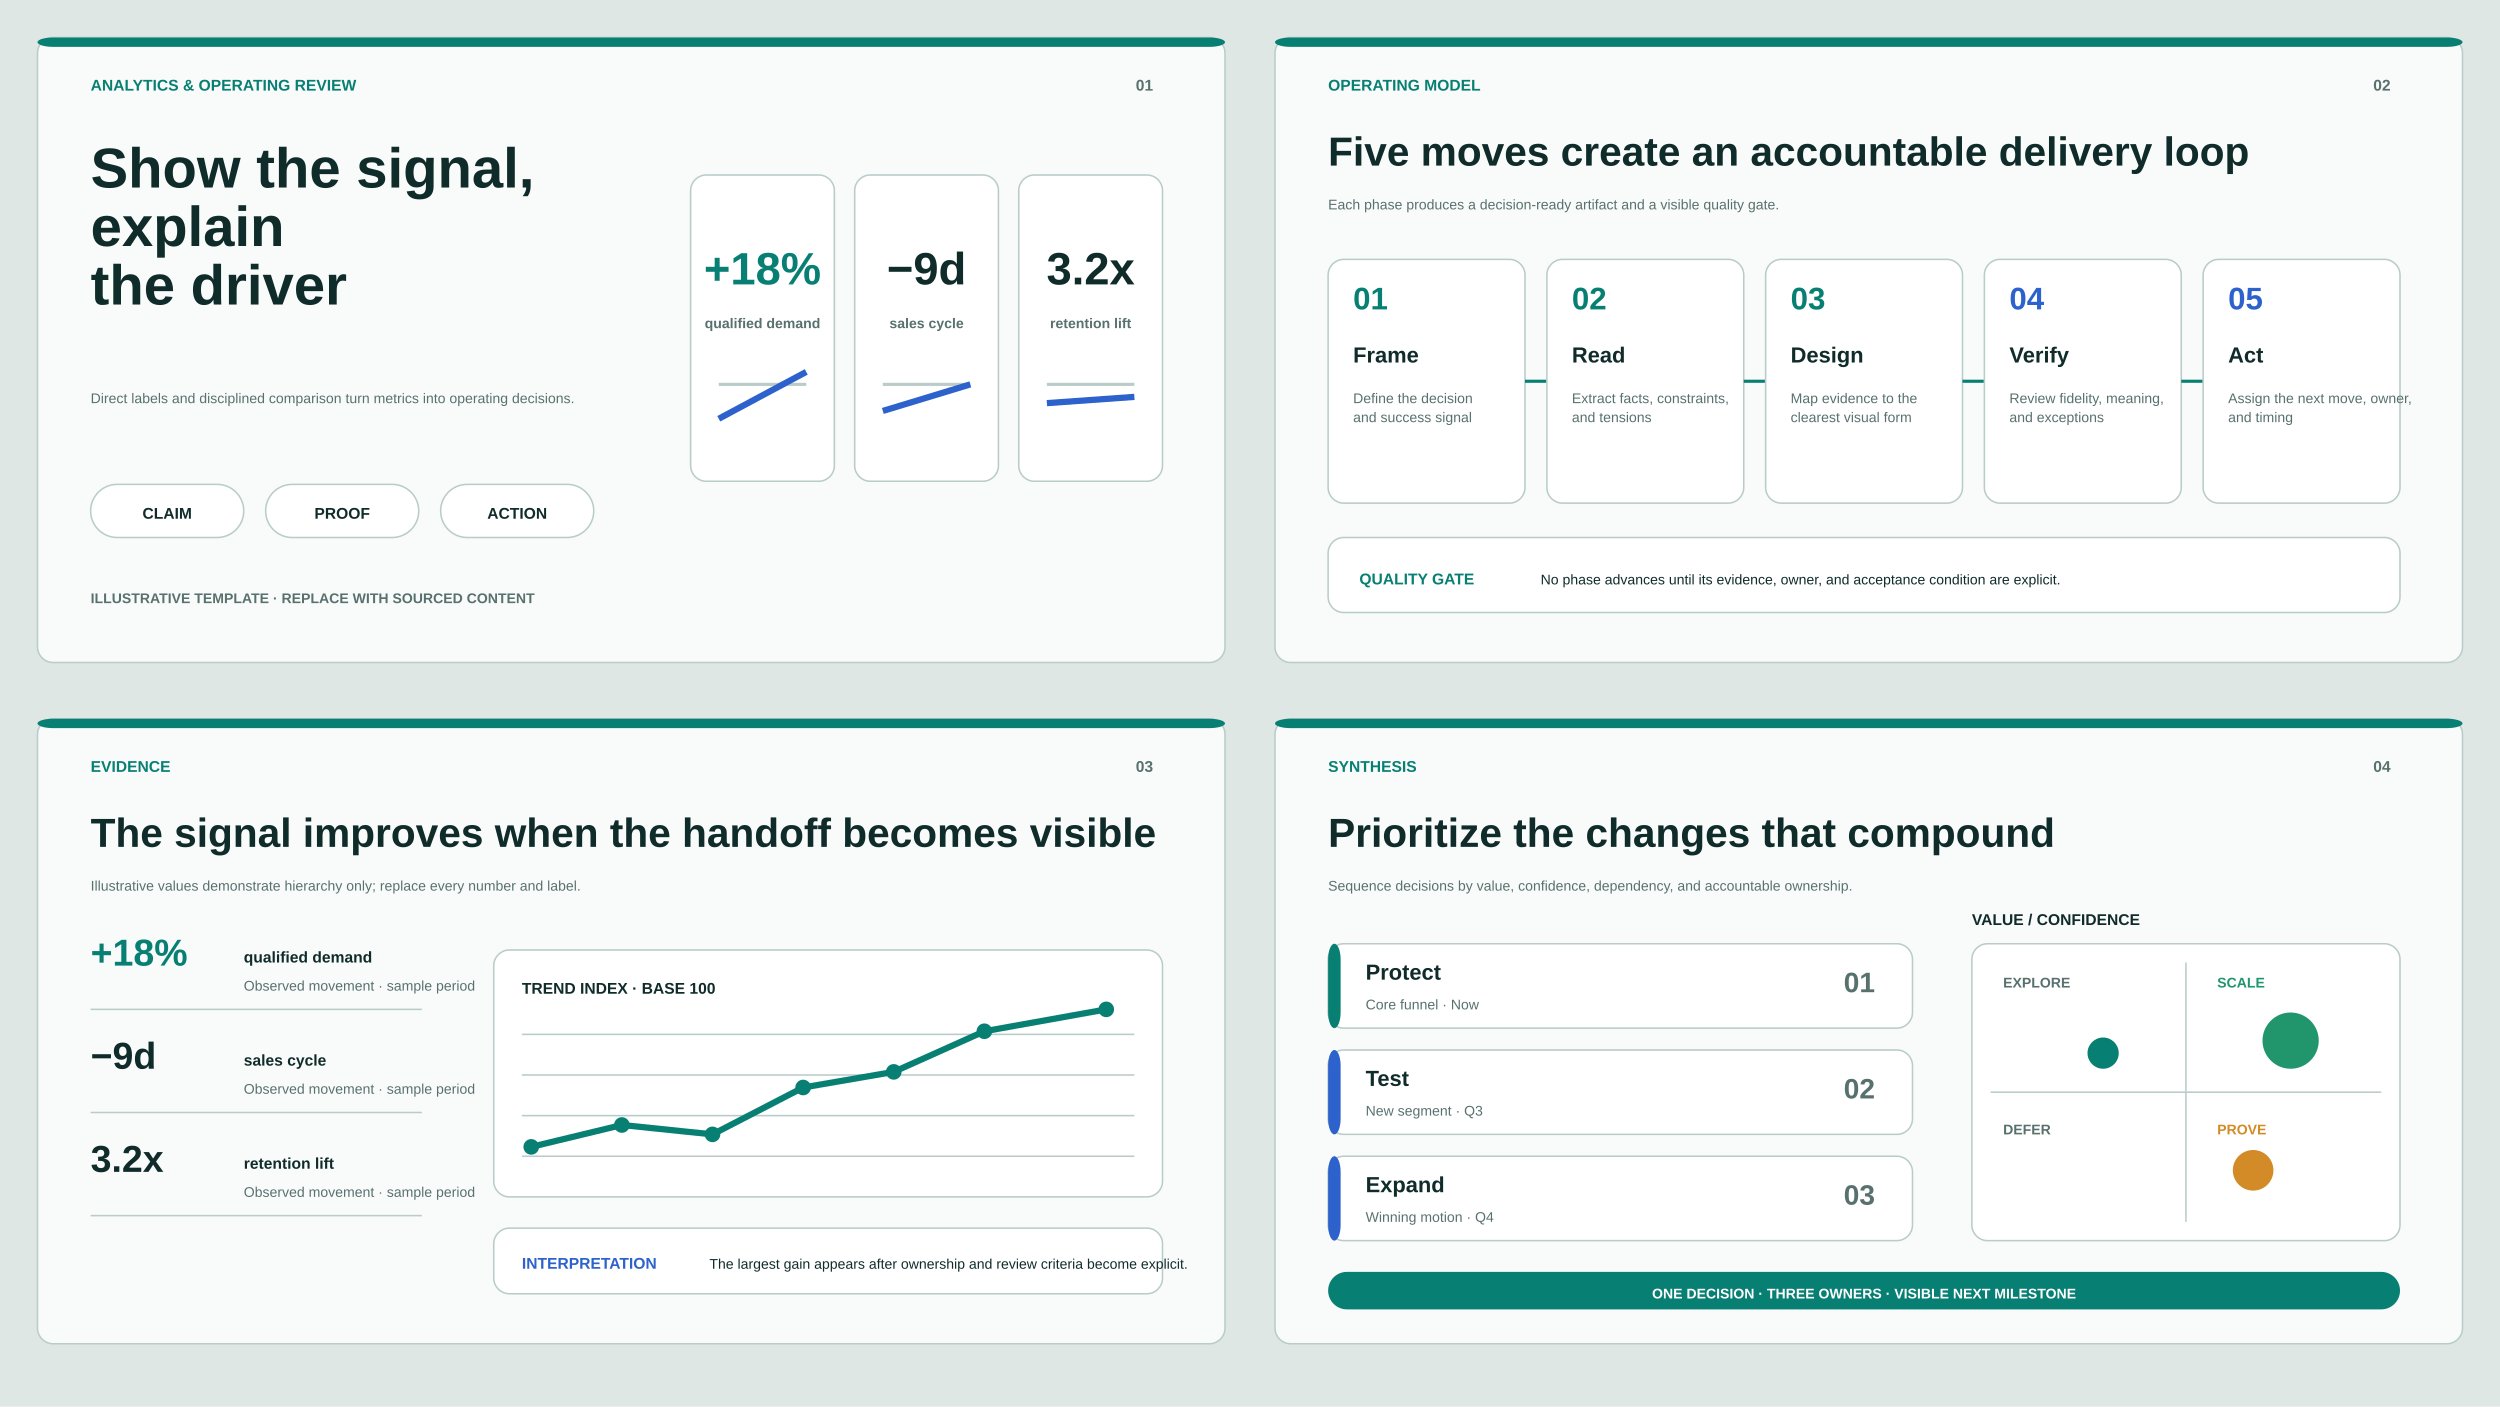
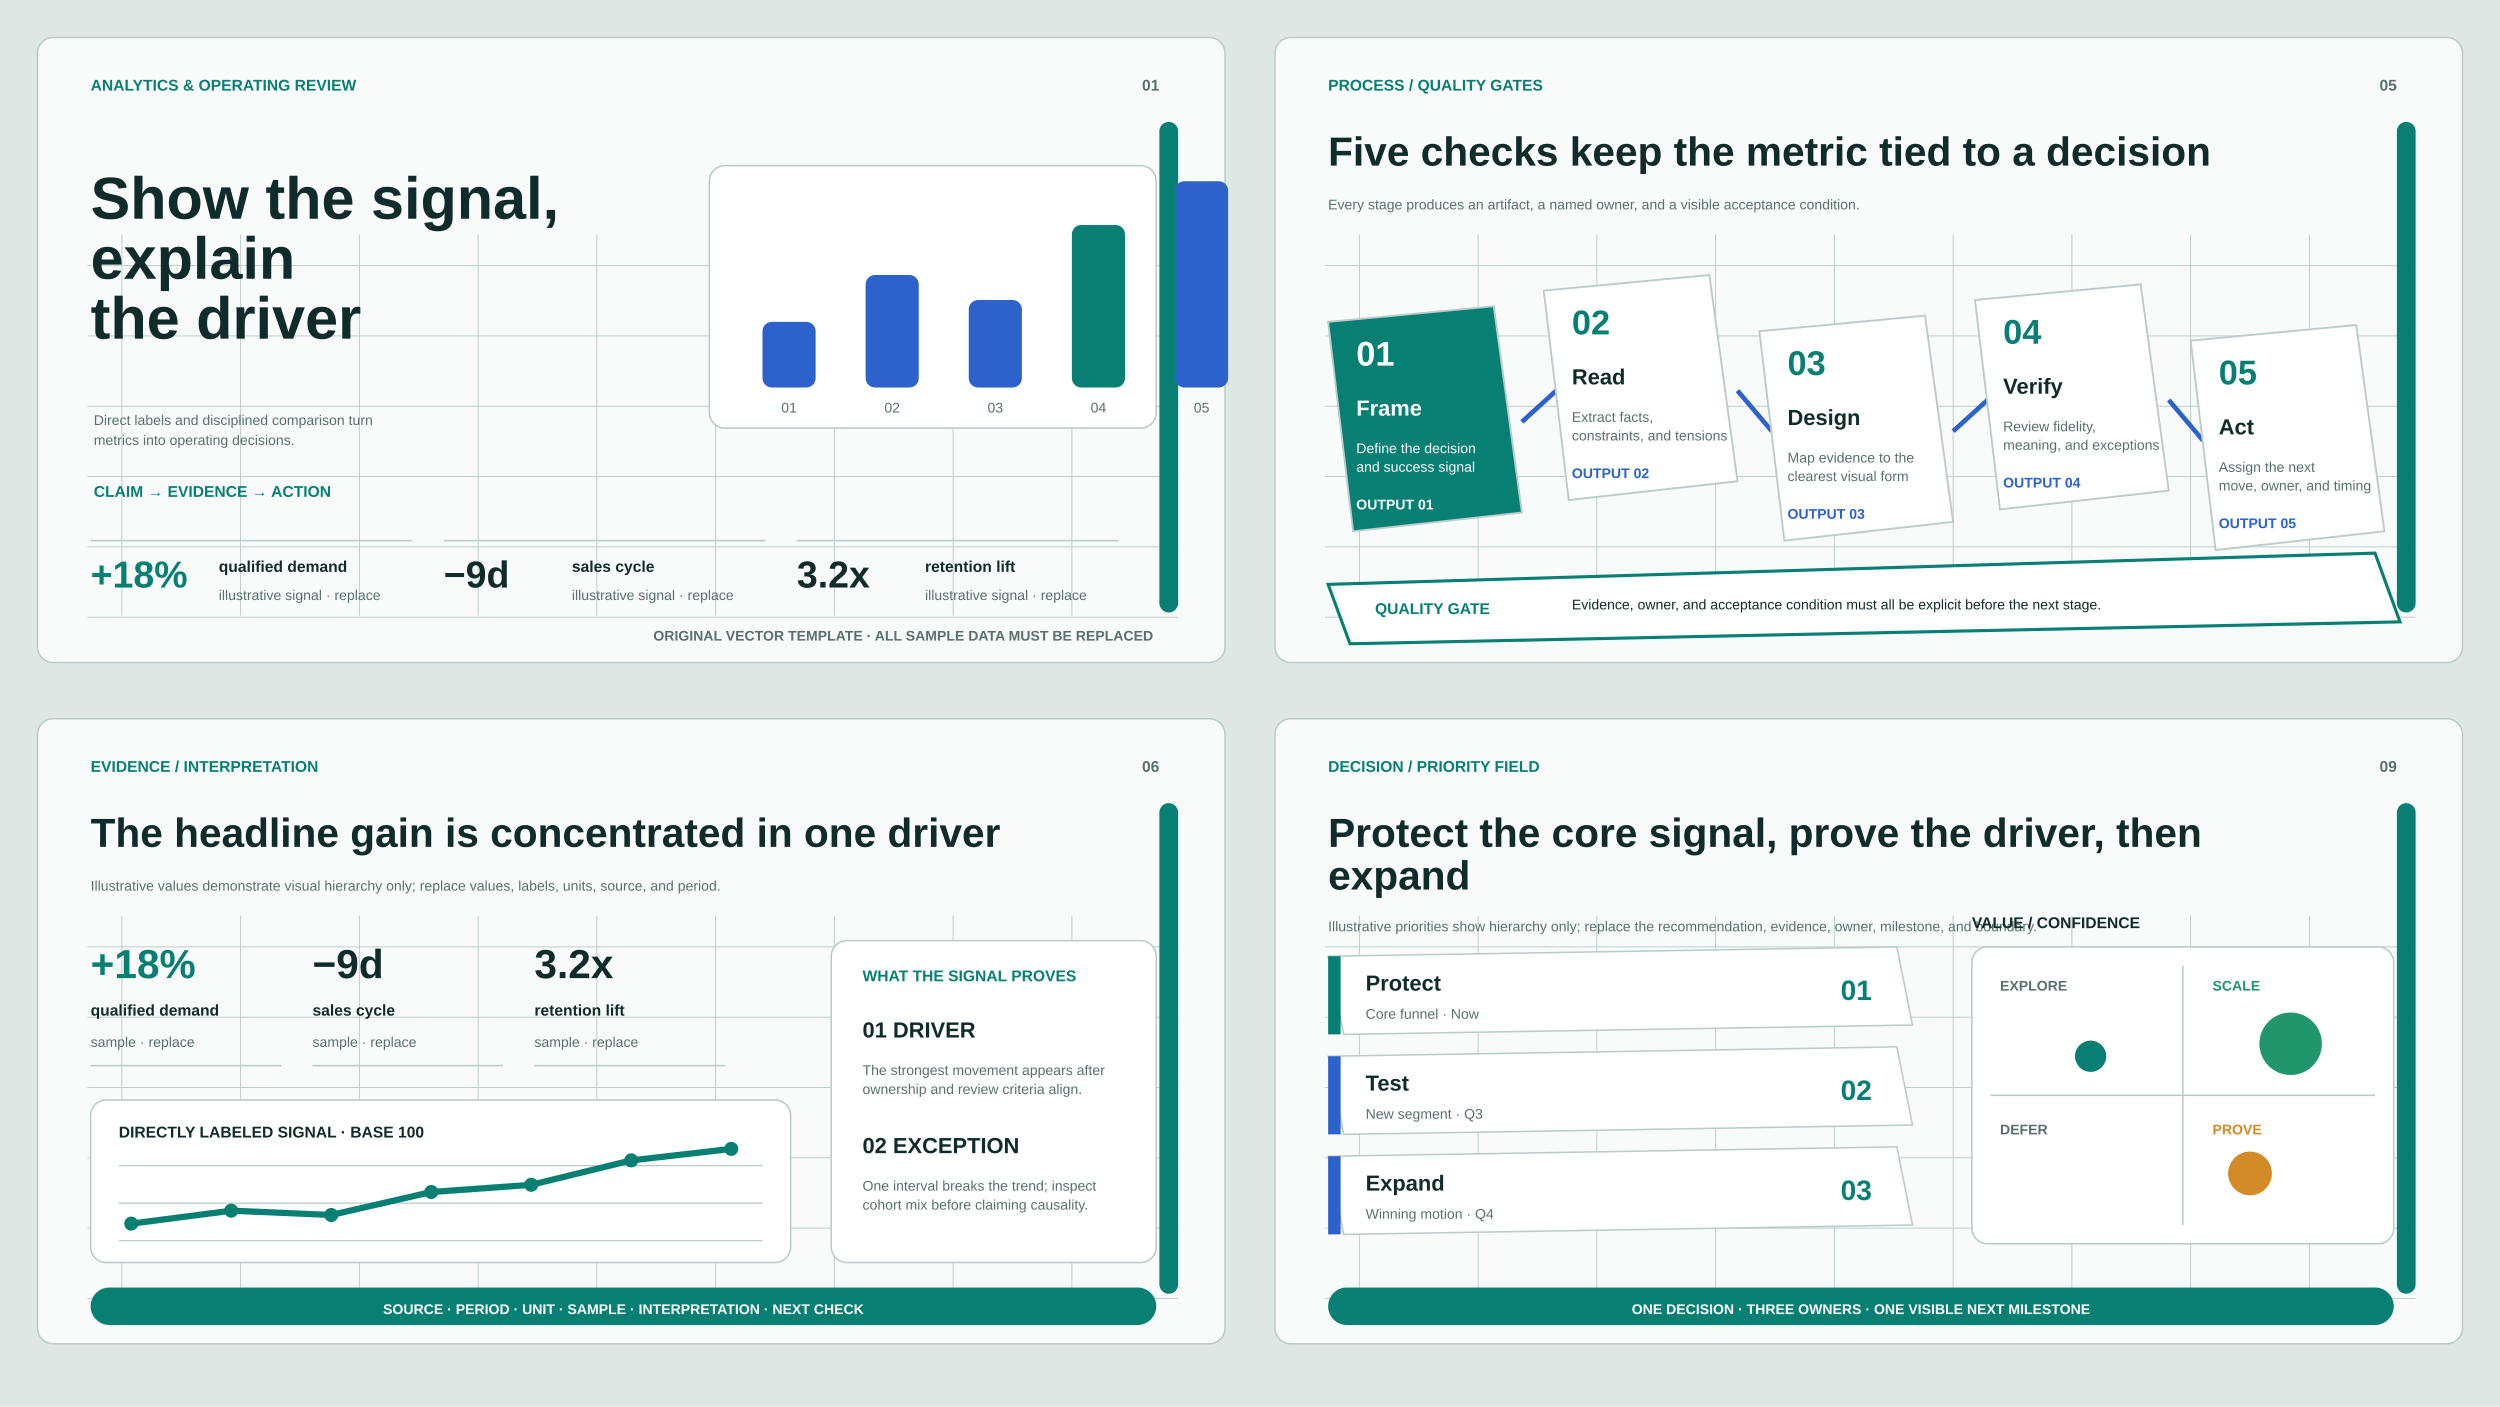
<svg xmlns="http://www.w3.org/2000/svg" width="1600" height="900" viewBox="0 0 1600 900">
  <rect x="0" y="0" width="1600" height="900" rx="0" fill="#DFE7E5" stroke="none" stroke-width="0" />
  <rect x="24" y="24" width="760" height="400" rx="10" fill="#F9FBFA" stroke="#B9CCCA" stroke-width="1" />
-   <rect x="24" y="24" width="760" height="6" rx="10" fill="#087F73" stroke="none" stroke-width="0" />
+   <line x1="78" y1="150" x2="78" y2="394" stroke="#B9CCCA" stroke-width="0.6" />
+   <line x1="154" y1="150" x2="154" y2="394" stroke="#B9CCCA" stroke-width="0.6" />
+   <line x1="230" y1="150" x2="230" y2="394" stroke="#B9CCCA" stroke-width="0.6" />
+   <line x1="306" y1="150" x2="306" y2="394" stroke="#B9CCCA" stroke-width="0.6" />
+   <line x1="382" y1="150" x2="382" y2="394" stroke="#B9CCCA" stroke-width="0.6" />
+   <line x1="458" y1="150" x2="458" y2="394" stroke="#B9CCCA" stroke-width="0.6" />
+   <line x1="534" y1="150" x2="534" y2="394" stroke="#B9CCCA" stroke-width="0.6" />
+   <line x1="610" y1="150" x2="610" y2="394" stroke="#B9CCCA" stroke-width="0.6" />
+   <line x1="686" y1="150" x2="686" y2="394" stroke="#B9CCCA" stroke-width="0.6" />
+   <line x1="56" y1="170" x2="754" y2="170" stroke="#B9CCCA" stroke-width="0.6" />
+   <line x1="56" y1="215" x2="754" y2="215" stroke="#B9CCCA" stroke-width="0.6" />
+   <line x1="56" y1="260" x2="754" y2="260" stroke="#B9CCCA" stroke-width="0.6" />
+   <line x1="56" y1="305" x2="754" y2="305" stroke="#B9CCCA" stroke-width="0.6" />
+   <line x1="56" y1="350" x2="754" y2="350" stroke="#B9CCCA" stroke-width="0.6" />
+   <line x1="56" y1="395" x2="754" y2="395" stroke="#B9CCCA" stroke-width="0.6" />
+   <rect x="742" y="78" width="12" height="314" rx="6" fill="#087F73" stroke="none" stroke-width="0" />
  <text data-role="label" x="58" y="58" font-family="Arial" font-size="10" font-weight="700" fill="#087F73" text-anchor="start">
    <tspan x="58" dy="0">ANALYTICS &amp; OPERATING REVIEW</tspan>
  </text>
-   <text data-role="page-number" x="738" y="58" font-family="Arial" font-size="10" font-weight="700" fill="#58716E" text-anchor="end">
-     <tspan x="738" dy="0">01</tspan>
-   </text>
-   <text data-role="deck-title" x="58" y="120" font-family="Arial" font-size="36" font-weight="700" fill="#102C2A" text-anchor="start">
+   <text data-role="page-number" x="742" y="58" font-family="Arial" font-size="10" font-weight="700" fill="#58716E" text-anchor="end">
+     <tspan x="742" dy="0">01</tspan>
+   </text>
+   <text data-role="deck-title" x="58" y="140" font-family="Aptos Display, Arial, sans-serif" font-size="38" font-weight="700" fill="#102C2A" text-anchor="start">
    <tspan x="58" dy="0">Show the signal,</tspan>
-     <tspan x="58" dy="37.44">explain</tspan>
-     <tspan x="58" dy="37.44">the driver</tspan>
-   </text>
-   <text data-role="caption" x="58" y="258" font-family="Arial" font-size="9" font-weight="400" fill="#58716E" text-anchor="start">
-     <tspan x="58" dy="0">Direct labels and disciplined comparison turn metrics into operating decisions.</tspan>
-   </text>
-   <text data-role="source" x="58" y="386" font-family="Arial" font-size="9" font-weight="700" fill="#58716E" text-anchor="start">
-     <tspan x="58" dy="0">ILLUSTRATIVE TEMPLATE · REPLACE WITH SOURCED CONTENT</tspan>
-   </text>
-   <rect x="442" y="112" width="92" height="196" rx="10" fill="#FFFFFF" stroke="#B9CCCA" stroke-width="1" />
-   <text data-role="metric" x="488" y="182" font-family="Arial" font-size="29" font-weight="700" fill="#087F73" text-anchor="middle">
-     <tspan x="488" dy="0">+18%</tspan>
-   </text>
-   <text data-role="annotation" x="488" y="210" font-family="Arial" font-size="9" font-weight="600" fill="#58716E" text-anchor="middle">
-     <tspan x="488" dy="0">qualified demand</tspan>
-   </text>
-   <line x1="460" y1="246" x2="516" y2="246" stroke="#B9CCCA" stroke-width="2" />
-   <line x1="460" y1="268" x2="516" y2="238" stroke="#2D62CC" stroke-width="4" />
-   <rect x="547" y="112" width="92" height="196" rx="10" fill="#FFFFFF" stroke="#B9CCCA" stroke-width="1" />
-   <text data-role="metric" x="593" y="182" font-family="Arial" font-size="29" font-weight="700" fill="#102C2A" text-anchor="middle">
-     <tspan x="593" dy="0">−9d</tspan>
-   </text>
-   <text data-role="annotation" x="593" y="210" font-family="Arial" font-size="9" font-weight="600" fill="#58716E" text-anchor="middle">
-     <tspan x="593" dy="0">sales cycle</tspan>
-   </text>
-   <line x1="565" y1="246" x2="621" y2="246" stroke="#B9CCCA" stroke-width="2" />
-   <line x1="565" y1="263" x2="621" y2="246" stroke="#2D62CC" stroke-width="4" />
-   <rect x="652" y="112" width="92" height="196" rx="10" fill="#FFFFFF" stroke="#B9CCCA" stroke-width="1" />
-   <text data-role="metric" x="698" y="182" font-family="Arial" font-size="29" font-weight="700" fill="#102C2A" text-anchor="middle">
-     <tspan x="698" dy="0">3.2x</tspan>
-   </text>
-   <text data-role="annotation" x="698" y="210" font-family="Arial" font-size="9" font-weight="600" fill="#58716E" text-anchor="middle">
-     <tspan x="698" dy="0">retention lift</tspan>
-   </text>
-   <line x1="670" y1="246" x2="726" y2="246" stroke="#B9CCCA" stroke-width="2" />
-   <line x1="670" y1="258" x2="726" y2="254" stroke="#2D62CC" stroke-width="4" />
-   <rect x="58" y="310" width="98" height="34" rx="17" fill="#FFFFFF" stroke="#B9CCCA" stroke-width="1" />
-   <text data-role="label" x="107" y="332" font-family="Arial" font-size="10" font-weight="700" fill="#102C2A" text-anchor="middle">
-     <tspan x="107" dy="0">CLAIM</tspan>
-   </text>
-   <rect x="170" y="310" width="98" height="34" rx="17" fill="#FFFFFF" stroke="#B9CCCA" stroke-width="1" />
-   <text data-role="label" x="219" y="332" font-family="Arial" font-size="10" font-weight="700" fill="#102C2A" text-anchor="middle">
-     <tspan x="219" dy="0">PROOF</tspan>
-   </text>
-   <rect x="282" y="310" width="98" height="34" rx="17" fill="#FFFFFF" stroke="#B9CCCA" stroke-width="1" />
-   <text data-role="label" x="331" y="332" font-family="Arial" font-size="10" font-weight="700" fill="#102C2A" text-anchor="middle">
-     <tspan x="331" dy="0">ACTION</tspan>
+     <tspan x="58" dy="38.38">explain</tspan>
+     <tspan x="58" dy="38.38">the driver</tspan>
+   </text>
+   <text data-role="body" x="60" y="272" font-family="Arial" font-size="9" font-weight="400" fill="#58716E" text-anchor="start">
+     <tspan x="60" dy="0">Direct labels and disciplined comparison turn</tspan>
+     <tspan x="60" dy="12.78">metrics into operating decisions.</tspan>
+   </text>
+   <text data-role="label" x="60" y="318" font-family="Arial" font-size="10" font-weight="700" fill="#087F73" text-anchor="start">
+     <tspan x="60" dy="0">CLAIM  →  EVIDENCE  →  ACTION</tspan>
+   </text>
+   <rect x="454" y="106" width="286" height="168" rx="10" fill="#FFFFFF" stroke="#B9CCCA" stroke-width="1" />
+   <rect x="488" y="206" width="34" height="42" rx="6" fill="#2D62CC" stroke="none" stroke-width="0" />
+   <text data-role="annotation" x="505" y="264" font-family="Arial" font-size="9" font-weight="400" fill="#58716E" text-anchor="middle">
+     <tspan x="505" dy="0">01</tspan>
+   </text>
+   <rect x="554" y="176" width="34" height="72" rx="6" fill="#2D62CC" stroke="none" stroke-width="0" />
+   <text data-role="annotation" x="571" y="264" font-family="Arial" font-size="9" font-weight="400" fill="#58716E" text-anchor="middle">
+     <tspan x="571" dy="0">02</tspan>
+   </text>
+   <rect x="620" y="192" width="34" height="56" rx="6" fill="#2D62CC" stroke="none" stroke-width="0" />
+   <text data-role="annotation" x="637" y="264" font-family="Arial" font-size="9" font-weight="400" fill="#58716E" text-anchor="middle">
+     <tspan x="637" dy="0">03</tspan>
+   </text>
+   <rect x="686" y="144" width="34" height="104" rx="6" fill="#087F73" stroke="none" stroke-width="0" />
+   <text data-role="annotation" x="703" y="264" font-family="Arial" font-size="9" font-weight="400" fill="#58716E" text-anchor="middle">
+     <tspan x="703" dy="0">04</tspan>
+   </text>
+   <rect x="752" y="116" width="34" height="132" rx="6" fill="#2D62CC" stroke="none" stroke-width="0" />
+   <text data-role="annotation" x="769" y="264" font-family="Arial" font-size="9" font-weight="400" fill="#58716E" text-anchor="middle">
+     <tspan x="769" dy="0">05</tspan>
+   </text>
+   <line x1="58" y1="346" x2="264" y2="346" stroke="#B9CCCA" stroke-width="1" />
+   <text data-role="metric" x="58" y="376" font-family="Aptos Display, Arial, sans-serif" font-size="24" font-weight="700" fill="#087F73" text-anchor="start">
+     <tspan x="58" dy="0">+18%</tspan>
+   </text>
+   <text data-role="label" x="140" y="366" font-family="Arial" font-size="10" font-weight="700" fill="#102C2A" text-anchor="start">
+     <tspan x="140" dy="0">qualified demand</tspan>
+   </text>
+   <text data-role="annotation" x="140" y="384" font-family="Arial" font-size="9" font-weight="400" fill="#58716E" text-anchor="start">
+     <tspan x="140" dy="0">illustrative signal · replace</tspan>
+   </text>
+   <line x1="284" y1="346" x2="490" y2="346" stroke="#B9CCCA" stroke-width="1" />
+   <text data-role="metric" x="284" y="376" font-family="Aptos Display, Arial, sans-serif" font-size="24" font-weight="700" fill="#102C2A" text-anchor="start">
+     <tspan x="284" dy="0">−9d</tspan>
+   </text>
+   <text data-role="label" x="366" y="366" font-family="Arial" font-size="10" font-weight="700" fill="#102C2A" text-anchor="start">
+     <tspan x="366" dy="0">sales cycle</tspan>
+   </text>
+   <text data-role="annotation" x="366" y="384" font-family="Arial" font-size="9" font-weight="400" fill="#58716E" text-anchor="start">
+     <tspan x="366" dy="0">illustrative signal · replace</tspan>
+   </text>
+   <line x1="510" y1="346" x2="716" y2="346" stroke="#B9CCCA" stroke-width="1" />
+   <text data-role="metric" x="510" y="376" font-family="Aptos Display, Arial, sans-serif" font-size="24" font-weight="700" fill="#102C2A" text-anchor="start">
+     <tspan x="510" dy="0">3.2x</tspan>
+   </text>
+   <text data-role="label" x="592" y="366" font-family="Arial" font-size="10" font-weight="700" fill="#102C2A" text-anchor="start">
+     <tspan x="592" dy="0">retention lift</tspan>
+   </text>
+   <text data-role="annotation" x="592" y="384" font-family="Arial" font-size="9" font-weight="400" fill="#58716E" text-anchor="start">
+     <tspan x="592" dy="0">illustrative signal · replace</tspan>
+   </text>
+   <text data-role="source" x="738" y="410" font-family="Arial" font-size="9" font-weight="700" fill="#58716E" text-anchor="end">
+     <tspan x="738" dy="0">ORIGINAL VECTOR TEMPLATE · ALL SAMPLE DATA MUST BE REPLACED</tspan>
  </text>
  <rect x="816" y="24" width="760" height="400" rx="10" fill="#F9FBFA" stroke="#B9CCCA" stroke-width="1" />
-   <rect x="816" y="24" width="760" height="6" rx="10" fill="#087F73" stroke="none" stroke-width="0" />
+   <line x1="870" y1="150" x2="870" y2="394" stroke="#B9CCCA" stroke-width="0.6" />
+   <line x1="946" y1="150" x2="946" y2="394" stroke="#B9CCCA" stroke-width="0.6" />
+   <line x1="1022" y1="150" x2="1022" y2="394" stroke="#B9CCCA" stroke-width="0.6" />
+   <line x1="1098" y1="150" x2="1098" y2="394" stroke="#B9CCCA" stroke-width="0.6" />
+   <line x1="1174" y1="150" x2="1174" y2="394" stroke="#B9CCCA" stroke-width="0.6" />
+   <line x1="1250" y1="150" x2="1250" y2="394" stroke="#B9CCCA" stroke-width="0.6" />
+   <line x1="1326" y1="150" x2="1326" y2="394" stroke="#B9CCCA" stroke-width="0.6" />
+   <line x1="1402" y1="150" x2="1402" y2="394" stroke="#B9CCCA" stroke-width="0.6" />
+   <line x1="1478" y1="150" x2="1478" y2="394" stroke="#B9CCCA" stroke-width="0.6" />
+   <line x1="848" y1="170" x2="1546" y2="170" stroke="#B9CCCA" stroke-width="0.6" />
+   <line x1="848" y1="215" x2="1546" y2="215" stroke="#B9CCCA" stroke-width="0.6" />
+   <line x1="848" y1="260" x2="1546" y2="260" stroke="#B9CCCA" stroke-width="0.6" />
+   <line x1="848" y1="305" x2="1546" y2="305" stroke="#B9CCCA" stroke-width="0.6" />
+   <line x1="848" y1="350" x2="1546" y2="350" stroke="#B9CCCA" stroke-width="0.6" />
+   <line x1="848" y1="395" x2="1546" y2="395" stroke="#B9CCCA" stroke-width="0.6" />
+   <rect x="1534" y="78" width="12" height="314" rx="6" fill="#087F73" stroke="none" stroke-width="0" />
  <text data-role="label" x="850" y="58" font-family="Arial" font-size="10" font-weight="700" fill="#087F73" text-anchor="start">
-     <tspan x="850" dy="0">OPERATING MODEL</tspan>
-   </text>
-   <text data-role="page-number" x="1530" y="58" font-family="Arial" font-size="10" font-weight="700" fill="#58716E" text-anchor="end">
-     <tspan x="1530" dy="0">02</tspan>
-   </text>
-   <text data-role="slide-title" x="850" y="106" font-family="Arial" font-size="26" font-weight="700" fill="#102C2A" text-anchor="start">
-     <tspan x="850" dy="0">Five moves create an accountable delivery loop</tspan>
+     <tspan x="850" dy="0">PROCESS / QUALITY GATES</tspan>
+   </text>
+   <text data-role="page-number" x="1534" y="58" font-family="Arial" font-size="10" font-weight="700" fill="#58716E" text-anchor="end">
+     <tspan x="1534" dy="0">05</tspan>
+   </text>
+   <text data-role="slide-title" x="850" y="106" font-family="Aptos Display, Arial, sans-serif" font-size="26" font-weight="700" fill="#102C2A" text-anchor="start">
+     <tspan x="850" dy="0">Five checks keep the metric tied to a decision</tspan>
  </text>
  <text data-role="caption" x="850" y="134" font-family="Arial" font-size="9" font-weight="400" fill="#58716E" text-anchor="start">
-     <tspan x="850" dy="0">Each phase produces a decision-ready artifact and a visible quality gate.</tspan>
-   </text>
-   <rect x="850" y="166" width="126" height="156" rx="10" fill="#FFFFFF" stroke="#B9CCCA" stroke-width="1" />
-   <text data-role="metric" x="866" y="198" font-family="Arial" font-size="20" font-weight="700" fill="#087F73" text-anchor="start">
-     <tspan x="866" dy="0">01</tspan>
-   </text>
-   <text data-role="subheading" x="866" y="232" font-family="Arial" font-size="14" font-weight="700" fill="#102C2A" text-anchor="start">
-     <tspan x="866" dy="0">Frame</tspan>
-   </text>
-   <text data-role="body" x="866" y="258" font-family="Arial" font-size="9" font-weight="400" fill="#58716E" text-anchor="start">
-     <tspan x="866" dy="0">Define the decision</tspan>
-     <tspan x="866" dy="12.15">and success signal</tspan>
-   </text>
-   <line x1="976" y1="244" x2="990" y2="244" stroke="#087F73" stroke-width="2" />
-   <rect x="990" y="166" width="126" height="156" rx="10" fill="#FFFFFF" stroke="#B9CCCA" stroke-width="1" />
-   <text data-role="metric" x="1006" y="198" font-family="Arial" font-size="20" font-weight="700" fill="#087F73" text-anchor="start">
+     <tspan x="850" dy="0">Every stage produces an artifact, a named owner, and a visible acceptance condition.</tspan>
+   </text>
+   <polygon points="850,206 956,196 974,328 866,340" fill="#087F73" stroke="#B9CCCA" stroke-width="1.2" />
+   <text data-role="metric" x="868" y="234" font-family="Aptos Display, Arial, sans-serif" font-size="22" font-weight="700" fill="#FFFFFF" text-anchor="start">
+     <tspan x="868" dy="0">01</tspan>
+   </text>
+   <text data-role="subheading" x="868" y="266" font-family="Arial" font-size="14" font-weight="700" fill="#FFFFFF" text-anchor="start">
+     <tspan x="868" dy="0">Frame</tspan>
+   </text>
+   <text data-role="body" x="868" y="290" font-family="Arial" font-size="9" font-weight="400" fill="#FFFFFF" text-anchor="start">
+     <tspan x="868" dy="0">Define the decision</tspan>
+     <tspan x="868" dy="11.88">and success signal</tspan>
+   </text>
+   <text data-role="annotation" x="868" y="326" font-family="Arial" font-size="9" font-weight="700" fill="#FFFFFF" text-anchor="start">
+     <tspan x="868" dy="0">OUTPUT 01</tspan>
+   </text>
+   <line x1="974" y1="270" x2="996" y2="250" stroke="#2D62CC" stroke-width="3" />
+   <polygon points="988,186 1094,176 1112,308 1004,320" fill="#FFFFFF" stroke="#B9CCCA" stroke-width="1.2" />
+   <text data-role="metric" x="1006" y="214" font-family="Aptos Display, Arial, sans-serif" font-size="22" font-weight="700" fill="#087F73" text-anchor="start">
    <tspan x="1006" dy="0">02</tspan>
  </text>
-   <text data-role="subheading" x="1006" y="232" font-family="Arial" font-size="14" font-weight="700" fill="#102C2A" text-anchor="start">
+   <text data-role="subheading" x="1006" y="246" font-family="Arial" font-size="14" font-weight="700" fill="#102C2A" text-anchor="start">
    <tspan x="1006" dy="0">Read</tspan>
  </text>
-   <text data-role="body" x="1006" y="258" font-family="Arial" font-size="9" font-weight="400" fill="#58716E" text-anchor="start">
-     <tspan x="1006" dy="0">Extract facts, constraints,</tspan>
-     <tspan x="1006" dy="12.15">and tensions</tspan>
-   </text>
-   <line x1="1116" y1="244" x2="1130" y2="244" stroke="#087F73" stroke-width="2" />
-   <rect x="1130" y="166" width="126" height="156" rx="10" fill="#FFFFFF" stroke="#B9CCCA" stroke-width="1" />
-   <text data-role="metric" x="1146" y="198" font-family="Arial" font-size="20" font-weight="700" fill="#087F73" text-anchor="start">
-     <tspan x="1146" dy="0">03</tspan>
-   </text>
-   <text data-role="subheading" x="1146" y="232" font-family="Arial" font-size="14" font-weight="700" fill="#102C2A" text-anchor="start">
-     <tspan x="1146" dy="0">Design</tspan>
-   </text>
-   <text data-role="body" x="1146" y="258" font-family="Arial" font-size="9" font-weight="400" fill="#58716E" text-anchor="start">
-     <tspan x="1146" dy="0">Map evidence to the</tspan>
-     <tspan x="1146" dy="12.15">clearest visual form</tspan>
-   </text>
-   <line x1="1256" y1="244" x2="1270" y2="244" stroke="#087F73" stroke-width="2" />
-   <rect x="1270" y="166" width="126" height="156" rx="10" fill="#FFFFFF" stroke="#B9CCCA" stroke-width="1" />
-   <text data-role="metric" x="1286" y="198" font-family="Arial" font-size="20" font-weight="700" fill="#2D62CC" text-anchor="start">
-     <tspan x="1286" dy="0">04</tspan>
-   </text>
-   <text data-role="subheading" x="1286" y="232" font-family="Arial" font-size="14" font-weight="700" fill="#102C2A" text-anchor="start">
-     <tspan x="1286" dy="0">Verify</tspan>
-   </text>
-   <text data-role="body" x="1286" y="258" font-family="Arial" font-size="9" font-weight="400" fill="#58716E" text-anchor="start">
-     <tspan x="1286" dy="0">Review fidelity, meaning,</tspan>
-     <tspan x="1286" dy="12.15">and exceptions</tspan>
-   </text>
-   <line x1="1396" y1="244" x2="1410" y2="244" stroke="#087F73" stroke-width="2" />
-   <rect x="1410" y="166" width="126" height="156" rx="10" fill="#FFFFFF" stroke="#B9CCCA" stroke-width="1" />
-   <text data-role="metric" x="1426" y="198" font-family="Arial" font-size="20" font-weight="700" fill="#2D62CC" text-anchor="start">
-     <tspan x="1426" dy="0">05</tspan>
-   </text>
-   <text data-role="subheading" x="1426" y="232" font-family="Arial" font-size="14" font-weight="700" fill="#102C2A" text-anchor="start">
-     <tspan x="1426" dy="0">Act</tspan>
-   </text>
-   <text data-role="body" x="1426" y="258" font-family="Arial" font-size="9" font-weight="400" fill="#58716E" text-anchor="start">
-     <tspan x="1426" dy="0">Assign the next move, owner,</tspan>
-     <tspan x="1426" dy="12.15">and timing</tspan>
-   </text>
-   <rect x="850" y="344" width="686" height="48" rx="10" fill="#FFFFFF" stroke="#B9CCCA" stroke-width="1" />
-   <text data-role="label" x="870" y="374" font-family="Arial" font-size="10" font-weight="700" fill="#087F73" text-anchor="start">
-     <tspan x="870" dy="0">QUALITY GATE</tspan>
-   </text>
-   <text data-role="caption" x="986" y="374" font-family="Arial" font-size="9" font-weight="400" fill="#102C2A" text-anchor="start">
-     <tspan x="986" dy="0">No phase advances until its evidence, owner, and acceptance condition are explicit.</tspan>
+   <text data-role="body" x="1006" y="270" font-family="Arial" font-size="9" font-weight="400" fill="#58716E" text-anchor="start">
+     <tspan x="1006" dy="0">Extract facts,</tspan>
+     <tspan x="1006" dy="11.88">constraints, and tensions</tspan>
+   </text>
+   <text data-role="annotation" x="1006" y="306" font-family="Arial" font-size="9" font-weight="700" fill="#2D62CC" text-anchor="start">
+     <tspan x="1006" dy="0">OUTPUT 02</tspan>
+   </text>
+   <line x1="1112" y1="250" x2="1134" y2="276" stroke="#2D62CC" stroke-width="3" />
+   <polygon points="1126,212 1232,202 1250,334 1142,346" fill="#FFFFFF" stroke="#B9CCCA" stroke-width="1.2" />
+   <text data-role="metric" x="1144" y="240" font-family="Aptos Display, Arial, sans-serif" font-size="22" font-weight="700" fill="#087F73" text-anchor="start">
+     <tspan x="1144" dy="0">03</tspan>
+   </text>
+   <text data-role="subheading" x="1144" y="272" font-family="Arial" font-size="14" font-weight="700" fill="#102C2A" text-anchor="start">
+     <tspan x="1144" dy="0">Design</tspan>
+   </text>
+   <text data-role="body" x="1144" y="296" font-family="Arial" font-size="9" font-weight="400" fill="#58716E" text-anchor="start">
+     <tspan x="1144" dy="0">Map evidence to the</tspan>
+     <tspan x="1144" dy="11.88">clearest visual form</tspan>
+   </text>
+   <text data-role="annotation" x="1144" y="332" font-family="Arial" font-size="9" font-weight="700" fill="#2D62CC" text-anchor="start">
+     <tspan x="1144" dy="0">OUTPUT 03</tspan>
+   </text>
+   <line x1="1250" y1="276" x2="1272" y2="256" stroke="#2D62CC" stroke-width="3" />
+   <polygon points="1264,192 1370,182 1388,314 1280,326" fill="#FFFFFF" stroke="#B9CCCA" stroke-width="1.2" />
+   <text data-role="metric" x="1282" y="220" font-family="Aptos Display, Arial, sans-serif" font-size="22" font-weight="700" fill="#087F73" text-anchor="start">
+     <tspan x="1282" dy="0">04</tspan>
+   </text>
+   <text data-role="subheading" x="1282" y="252" font-family="Arial" font-size="14" font-weight="700" fill="#102C2A" text-anchor="start">
+     <tspan x="1282" dy="0">Verify</tspan>
+   </text>
+   <text data-role="body" x="1282" y="276" font-family="Arial" font-size="9" font-weight="400" fill="#58716E" text-anchor="start">
+     <tspan x="1282" dy="0">Review fidelity,</tspan>
+     <tspan x="1282" dy="11.88">meaning, and exceptions</tspan>
+   </text>
+   <text data-role="annotation" x="1282" y="312" font-family="Arial" font-size="9" font-weight="700" fill="#2D62CC" text-anchor="start">
+     <tspan x="1282" dy="0">OUTPUT 04</tspan>
+   </text>
+   <line x1="1388" y1="256" x2="1410" y2="282" stroke="#2D62CC" stroke-width="3" />
+   <polygon points="1402,218 1508,208 1526,340 1418,352" fill="#FFFFFF" stroke="#B9CCCA" stroke-width="1.2" />
+   <text data-role="metric" x="1420" y="246" font-family="Aptos Display, Arial, sans-serif" font-size="22" font-weight="700" fill="#087F73" text-anchor="start">
+     <tspan x="1420" dy="0">05</tspan>
+   </text>
+   <text data-role="subheading" x="1420" y="278" font-family="Arial" font-size="14" font-weight="700" fill="#102C2A" text-anchor="start">
+     <tspan x="1420" dy="0">Act</tspan>
+   </text>
+   <text data-role="body" x="1420" y="302" font-family="Arial" font-size="9" font-weight="400" fill="#58716E" text-anchor="start">
+     <tspan x="1420" dy="0">Assign the next</tspan>
+     <tspan x="1420" dy="11.88">move, owner, and timing</tspan>
+   </text>
+   <text data-role="annotation" x="1420" y="338" font-family="Arial" font-size="9" font-weight="700" fill="#2D62CC" text-anchor="start">
+     <tspan x="1420" dy="0">OUTPUT 05</tspan>
+   </text>
+   <polygon points="850,374 1520,354 1536,398 864,412" fill="#FFFFFF" stroke="#087F73" stroke-width="2" />
+   <text data-role="label" x="880" y="393" font-family="Arial" font-size="10" font-weight="700" fill="#087F73" text-anchor="start">
+     <tspan x="880" dy="0">QUALITY GATE</tspan>
+   </text>
+   <text data-role="source" x="1006" y="390" font-family="Arial" font-size="9" font-weight="400" fill="#102C2A" text-anchor="start">
+     <tspan x="1006" dy="0">Evidence, owner, and acceptance condition must all be explicit before the next stage.</tspan>
  </text>
  <rect x="24" y="460" width="760" height="400" rx="10" fill="#F9FBFA" stroke="#B9CCCA" stroke-width="1" />
-   <rect x="24" y="460" width="760" height="6" rx="10" fill="#087F73" stroke="none" stroke-width="0" />
+   <line x1="78" y1="586" x2="78" y2="830" stroke="#B9CCCA" stroke-width="0.6" />
+   <line x1="154" y1="586" x2="154" y2="830" stroke="#B9CCCA" stroke-width="0.6" />
+   <line x1="230" y1="586" x2="230" y2="830" stroke="#B9CCCA" stroke-width="0.6" />
+   <line x1="306" y1="586" x2="306" y2="830" stroke="#B9CCCA" stroke-width="0.6" />
+   <line x1="382" y1="586" x2="382" y2="830" stroke="#B9CCCA" stroke-width="0.6" />
+   <line x1="458" y1="586" x2="458" y2="830" stroke="#B9CCCA" stroke-width="0.6" />
+   <line x1="534" y1="586" x2="534" y2="830" stroke="#B9CCCA" stroke-width="0.6" />
+   <line x1="610" y1="586" x2="610" y2="830" stroke="#B9CCCA" stroke-width="0.6" />
+   <line x1="686" y1="586" x2="686" y2="830" stroke="#B9CCCA" stroke-width="0.6" />
+   <line x1="56" y1="606" x2="754" y2="606" stroke="#B9CCCA" stroke-width="0.6" />
+   <line x1="56" y1="651" x2="754" y2="651" stroke="#B9CCCA" stroke-width="0.6" />
+   <line x1="56" y1="696" x2="754" y2="696" stroke="#B9CCCA" stroke-width="0.6" />
+   <line x1="56" y1="741" x2="754" y2="741" stroke="#B9CCCA" stroke-width="0.6" />
+   <line x1="56" y1="786" x2="754" y2="786" stroke="#B9CCCA" stroke-width="0.6" />
+   <line x1="56" y1="831" x2="754" y2="831" stroke="#B9CCCA" stroke-width="0.6" />
+   <rect x="742" y="514" width="12" height="314" rx="6" fill="#087F73" stroke="none" stroke-width="0" />
  <text data-role="label" x="58" y="494" font-family="Arial" font-size="10" font-weight="700" fill="#087F73" text-anchor="start">
-     <tspan x="58" dy="0">EVIDENCE</tspan>
-   </text>
-   <text data-role="page-number" x="738" y="494" font-family="Arial" font-size="10" font-weight="700" fill="#58716E" text-anchor="end">
-     <tspan x="738" dy="0">03</tspan>
-   </text>
-   <text data-role="slide-title" x="58" y="542" font-family="Arial" font-size="26" font-weight="700" fill="#102C2A" text-anchor="start">
-     <tspan x="58" dy="0">The signal improves when the handoff becomes visible</tspan>
+     <tspan x="58" dy="0">EVIDENCE / INTERPRETATION</tspan>
+   </text>
+   <text data-role="page-number" x="742" y="494" font-family="Arial" font-size="10" font-weight="700" fill="#58716E" text-anchor="end">
+     <tspan x="742" dy="0">06</tspan>
+   </text>
+   <text data-role="slide-title" x="58" y="542" font-family="Aptos Display, Arial, sans-serif" font-size="26" font-weight="700" fill="#102C2A" text-anchor="start">
+     <tspan x="58" dy="0">The headline gain is concentrated in one driver</tspan>
  </text>
  <text data-role="caption" x="58" y="570" font-family="Arial" font-size="9" font-weight="400" fill="#58716E" text-anchor="start">
-     <tspan x="58" dy="0">Illustrative values demonstrate hierarchy only; replace every number and label.</tspan>
-   </text>
-   <text data-role="metric" x="58" y="618" font-family="Arial" font-size="24" font-weight="700" fill="#087F73" text-anchor="start">
+     <tspan x="58" dy="0">Illustrative values demonstrate visual hierarchy only; replace values, labels, units, source, and period.</tspan>
+   </text>
+   <text data-role="metric" x="58" y="626" font-family="Aptos Display, Arial, sans-serif" font-size="26" font-weight="700" fill="#087F73" text-anchor="start">
    <tspan x="58" dy="0">+18%</tspan>
  </text>
-   <text data-role="label" x="156" y="616" font-family="Arial" font-size="10" font-weight="700" fill="#102C2A" text-anchor="start">
-     <tspan x="156" dy="0">qualified demand</tspan>
-   </text>
-   <text data-role="annotation" x="156" y="634" font-family="Arial" font-size="9" font-weight="400" fill="#58716E" text-anchor="start">
-     <tspan x="156" dy="0">Observed movement · sample period</tspan>
-   </text>
-   <line x1="58" y1="646" x2="270" y2="646" stroke="#B9CCCA" stroke-width="1" />
-   <text data-role="metric" x="58" y="684" font-family="Arial" font-size="24" font-weight="700" fill="#102C2A" text-anchor="start">
-     <tspan x="58" dy="0">−9d</tspan>
-   </text>
-   <text data-role="label" x="156" y="682" font-family="Arial" font-size="10" font-weight="700" fill="#102C2A" text-anchor="start">
-     <tspan x="156" dy="0">sales cycle</tspan>
-   </text>
-   <text data-role="annotation" x="156" y="700" font-family="Arial" font-size="9" font-weight="400" fill="#58716E" text-anchor="start">
-     <tspan x="156" dy="0">Observed movement · sample period</tspan>
-   </text>
-   <line x1="58" y1="712" x2="270" y2="712" stroke="#B9CCCA" stroke-width="1" />
-   <text data-role="metric" x="58" y="750" font-family="Arial" font-size="24" font-weight="700" fill="#102C2A" text-anchor="start">
-     <tspan x="58" dy="0">3.2x</tspan>
-   </text>
-   <text data-role="label" x="156" y="748" font-family="Arial" font-size="10" font-weight="700" fill="#102C2A" text-anchor="start">
-     <tspan x="156" dy="0">retention lift</tspan>
-   </text>
-   <text data-role="annotation" x="156" y="766" font-family="Arial" font-size="9" font-weight="400" fill="#58716E" text-anchor="start">
-     <tspan x="156" dy="0">Observed movement · sample period</tspan>
-   </text>
-   <line x1="58" y1="778" x2="270" y2="778" stroke="#B9CCCA" stroke-width="1" />
-   <rect x="316" y="608" width="428" height="158" rx="10" fill="#FFFFFF" stroke="#B9CCCA" stroke-width="1" />
-   <text data-role="label" x="334" y="636" font-family="Arial" font-size="10" font-weight="700" fill="#102C2A" text-anchor="start">
-     <tspan x="334" dy="0">TREND INDEX · BASE 100</tspan>
-   </text>
-   <line x1="334" y1="662" x2="726" y2="662" stroke="#B9CCCA" stroke-width="1" />
-   <line x1="334" y1="688" x2="726" y2="688" stroke="#B9CCCA" stroke-width="1" />
-   <line x1="334" y1="714" x2="726" y2="714" stroke="#B9CCCA" stroke-width="1" />
-   <line x1="334" y1="740" x2="726" y2="740" stroke="#B9CCCA" stroke-width="1" />
-   <polyline points="340,734 398,720 456,726 514,696 572,686 630,660 708,646" fill="none" stroke="#087F73" stroke-width="4" />
-   <circle cx="340" cy="734" r="5" fill="#087F73" />
-   <circle cx="398" cy="720" r="5" fill="#087F73" />
-   <circle cx="456" cy="726" r="5" fill="#087F73" />
-   <circle cx="514" cy="696" r="5" fill="#087F73" />
-   <circle cx="572" cy="686" r="5" fill="#087F73" />
-   <circle cx="630" cy="660" r="5" fill="#087F73" />
-   <circle cx="708" cy="646" r="5" fill="#087F73" />
-   <rect x="316" y="786" width="428" height="42" rx="10" fill="#FFFFFF" stroke="#B9CCCA" stroke-width="1" />
-   <text data-role="label" x="334" y="812" font-family="Arial" font-size="10" font-weight="700" fill="#2D62CC" text-anchor="start">
-     <tspan x="334" dy="0">INTERPRETATION</tspan>
-   </text>
-   <text data-role="annotation" x="454" y="812" font-family="Arial" font-size="9" font-weight="400" fill="#102C2A" text-anchor="start">
-     <tspan x="454" dy="0">The largest gain appears after ownership and review criteria become explicit.</tspan>
+   <text data-role="label" x="58" y="650" font-family="Arial" font-size="10" font-weight="700" fill="#102C2A" text-anchor="start">
+     <tspan x="58" dy="0">qualified demand</tspan>
+   </text>
+   <text data-role="annotation" x="58" y="670" font-family="Arial" font-size="9" font-weight="400" fill="#58716E" text-anchor="start">
+     <tspan x="58" dy="0">sample · replace</tspan>
+   </text>
+   <line x1="58" y1="682" x2="180" y2="682" stroke="#B9CCCA" stroke-width="1" />
+   <text data-role="metric" x="200" y="626" font-family="Aptos Display, Arial, sans-serif" font-size="26" font-weight="700" fill="#102C2A" text-anchor="start">
+     <tspan x="200" dy="0">−9d</tspan>
+   </text>
+   <text data-role="label" x="200" y="650" font-family="Arial" font-size="10" font-weight="700" fill="#102C2A" text-anchor="start">
+     <tspan x="200" dy="0">sales cycle</tspan>
+   </text>
+   <text data-role="annotation" x="200" y="670" font-family="Arial" font-size="9" font-weight="400" fill="#58716E" text-anchor="start">
+     <tspan x="200" dy="0">sample · replace</tspan>
+   </text>
+   <line x1="200" y1="682" x2="322" y2="682" stroke="#B9CCCA" stroke-width="1" />
+   <text data-role="metric" x="342" y="626" font-family="Aptos Display, Arial, sans-serif" font-size="26" font-weight="700" fill="#102C2A" text-anchor="start">
+     <tspan x="342" dy="0">3.2x</tspan>
+   </text>
+   <text data-role="label" x="342" y="650" font-family="Arial" font-size="10" font-weight="700" fill="#102C2A" text-anchor="start">
+     <tspan x="342" dy="0">retention lift</tspan>
+   </text>
+   <text data-role="annotation" x="342" y="670" font-family="Arial" font-size="9" font-weight="400" fill="#58716E" text-anchor="start">
+     <tspan x="342" dy="0">sample · replace</tspan>
+   </text>
+   <line x1="342" y1="682" x2="464" y2="682" stroke="#B9CCCA" stroke-width="1" />
+   <rect x="58" y="704" width="448" height="104" rx="10" fill="#FFFFFF" stroke="#B9CCCA" stroke-width="1" />
+   <text data-role="label" x="76" y="728" font-family="Arial" font-size="10" font-weight="700" fill="#102C2A" text-anchor="start">
+     <tspan x="76" dy="0">DIRECTLY LABELED SIGNAL · BASE 100</tspan>
+   </text>
+   <line x1="76" y1="746" x2="488" y2="746" stroke="#B9CCCA" stroke-width="0.8" />
+   <line x1="76" y1="770" x2="488" y2="770" stroke="#B9CCCA" stroke-width="0.8" />
+   <line x1="76" y1="794" x2="488" y2="794" stroke="#B9CCCA" stroke-width="0.8" />
+   <polyline points="84,783.12 148,774.84 212,777.6 276,762.88 340,758.28 404,742.64 468,735.28" fill="none" stroke="#087F73" stroke-width="4" />
+   <circle cx="84" cy="783.12" r="4.5" fill="#087F73" />
+   <circle cx="148" cy="774.84" r="4.5" fill="#087F73" />
+   <circle cx="212" cy="777.6" r="4.5" fill="#087F73" />
+   <circle cx="276" cy="762.88" r="4.5" fill="#087F73" />
+   <circle cx="340" cy="758.28" r="4.5" fill="#087F73" />
+   <circle cx="404" cy="742.64" r="4.5" fill="#087F73" />
+   <circle cx="468" cy="735.28" r="4.5" fill="#087F73" />
+   <rect x="532" y="602" width="208" height="206" rx="10" fill="#FFFFFF" stroke="#B9CCCA" stroke-width="1" />
+   <text data-role="label" x="552" y="628" font-family="Arial" font-size="10" font-weight="700" fill="#087F73" text-anchor="start">
+     <tspan x="552" dy="0">WHAT THE SIGNAL PROVES</tspan>
+   </text>
+   <text data-role="subheading" x="552" y="664" font-family="Arial" font-size="14" font-weight="700" fill="#102C2A" text-anchor="start">
+     <tspan x="552" dy="0">01  DRIVER</tspan>
+   </text>
+   <text data-role="body" x="552" y="688" font-family="Arial" font-size="9" font-weight="400" fill="#58716E" text-anchor="start">
+     <tspan x="552" dy="0">The strongest movement appears after</tspan>
+     <tspan x="552" dy="12.15">ownership and review criteria align.</tspan>
+   </text>
+   <text data-role="subheading" x="552" y="738" font-family="Arial" font-size="14" font-weight="700" fill="#102C2A" text-anchor="start">
+     <tspan x="552" dy="0">02  EXCEPTION</tspan>
+   </text>
+   <text data-role="body" x="552" y="762" font-family="Arial" font-size="9" font-weight="400" fill="#58716E" text-anchor="start">
+     <tspan x="552" dy="0">One interval breaks the trend; inspect</tspan>
+     <tspan x="552" dy="12.15">cohort mix before claiming causality.</tspan>
+   </text>
+   <rect x="58" y="824" width="682" height="24" rx="12" fill="#087F73" stroke="none" stroke-width="0" />
+   <text data-role="source" x="399" y="841" font-family="Arial" font-size="9" font-weight="700" fill="#FFFFFF" text-anchor="middle">
+     <tspan x="399" dy="0">SOURCE · PERIOD · UNIT · SAMPLE · INTERPRETATION · NEXT CHECK</tspan>
  </text>
  <rect x="816" y="460" width="760" height="400" rx="10" fill="#F9FBFA" stroke="#B9CCCA" stroke-width="1" />
-   <rect x="816" y="460" width="760" height="6" rx="10" fill="#087F73" stroke="none" stroke-width="0" />
+   <line x1="870" y1="586" x2="870" y2="830" stroke="#B9CCCA" stroke-width="0.6" />
+   <line x1="946" y1="586" x2="946" y2="830" stroke="#B9CCCA" stroke-width="0.6" />
+   <line x1="1022" y1="586" x2="1022" y2="830" stroke="#B9CCCA" stroke-width="0.6" />
+   <line x1="1098" y1="586" x2="1098" y2="830" stroke="#B9CCCA" stroke-width="0.6" />
+   <line x1="1174" y1="586" x2="1174" y2="830" stroke="#B9CCCA" stroke-width="0.6" />
+   <line x1="1250" y1="586" x2="1250" y2="830" stroke="#B9CCCA" stroke-width="0.6" />
+   <line x1="1326" y1="586" x2="1326" y2="830" stroke="#B9CCCA" stroke-width="0.6" />
+   <line x1="1402" y1="586" x2="1402" y2="830" stroke="#B9CCCA" stroke-width="0.6" />
+   <line x1="1478" y1="586" x2="1478" y2="830" stroke="#B9CCCA" stroke-width="0.6" />
+   <line x1="848" y1="606" x2="1546" y2="606" stroke="#B9CCCA" stroke-width="0.6" />
+   <line x1="848" y1="651" x2="1546" y2="651" stroke="#B9CCCA" stroke-width="0.6" />
+   <line x1="848" y1="696" x2="1546" y2="696" stroke="#B9CCCA" stroke-width="0.6" />
+   <line x1="848" y1="741" x2="1546" y2="741" stroke="#B9CCCA" stroke-width="0.6" />
+   <line x1="848" y1="786" x2="1546" y2="786" stroke="#B9CCCA" stroke-width="0.6" />
+   <line x1="848" y1="831" x2="1546" y2="831" stroke="#B9CCCA" stroke-width="0.6" />
+   <rect x="1534" y="514" width="12" height="314" rx="6" fill="#087F73" stroke="none" stroke-width="0" />
  <text data-role="label" x="850" y="494" font-family="Arial" font-size="10" font-weight="700" fill="#087F73" text-anchor="start">
-     <tspan x="850" dy="0">SYNTHESIS</tspan>
-   </text>
-   <text data-role="page-number" x="1530" y="494" font-family="Arial" font-size="10" font-weight="700" fill="#58716E" text-anchor="end">
-     <tspan x="1530" dy="0">04</tspan>
-   </text>
-   <text data-role="slide-title" x="850" y="542" font-family="Arial" font-size="26" font-weight="700" fill="#102C2A" text-anchor="start">
-     <tspan x="850" dy="0">Prioritize the changes that compound</tspan>
-   </text>
-   <text data-role="caption" x="850" y="570" font-family="Arial" font-size="9" font-weight="400" fill="#58716E" text-anchor="start">
-     <tspan x="850" dy="0">Sequence decisions by value, confidence, dependency, and accountable ownership.</tspan>
-   </text>
-   <rect x="850" y="604" width="374" height="54" rx="10" fill="#FFFFFF" stroke="#B9CCCA" stroke-width="1" />
-   <rect x="850" y="604" width="8" height="54" rx="10" fill="#087F73" stroke="none" stroke-width="0" />
-   <text data-role="subheading" x="874" y="627" font-family="Arial" font-size="14" font-weight="700" fill="#102C2A" text-anchor="start">
+     <tspan x="850" dy="0">DECISION / PRIORITY FIELD</tspan>
+   </text>
+   <text data-role="page-number" x="1534" y="494" font-family="Arial" font-size="10" font-weight="700" fill="#58716E" text-anchor="end">
+     <tspan x="1534" dy="0">09</tspan>
+   </text>
+   <text data-role="slide-title" x="850" y="542" font-family="Aptos Display, Arial, sans-serif" font-size="26" font-weight="700" fill="#102C2A" text-anchor="start">
+     <tspan x="850" dy="0">Protect the core signal, prove the driver, then</tspan>
+     <tspan x="850" dy="27.3">expand</tspan>
+   </text>
+   <text data-role="caption" x="850" y="596" font-family="Arial" font-size="9" font-weight="400" fill="#58716E" text-anchor="start">
+     <tspan x="850" dy="0">Illustrative priorities show hierarchy only; replace the recommendation, evidence, owner, milestone, and boundary.</tspan>
+   </text>
+   <polygon points="850,612 1214,606 1224,656 860,662" fill="#FFFFFF" stroke="#B9CCCA" stroke-width="1" />
+   <rect x="850" y="612" width="8" height="50" rx="0" fill="#087F73" stroke="none" stroke-width="0" />
+   <text data-role="subheading" x="874" y="634" font-family="Arial" font-size="14" font-weight="700" fill="#102C2A" text-anchor="start">
    <tspan x="874" dy="0">Protect</tspan>
  </text>
-   <text data-role="annotation" x="874" y="646" font-family="Arial" font-size="9" font-weight="400" fill="#58716E" text-anchor="start">
+   <text data-role="annotation" x="874" y="652" font-family="Arial" font-size="9" font-weight="400" fill="#58716E" text-anchor="start">
    <tspan x="874" dy="0">Core funnel · Now</tspan>
  </text>
-   <text data-role="metric" x="1200" y="635" font-family="Arial" font-size="18" font-weight="700" fill="#58716E" text-anchor="end">
-     <tspan x="1200" dy="0">01</tspan>
-   </text>
-   <rect x="850" y="672" width="374" height="54" rx="10" fill="#FFFFFF" stroke="#B9CCCA" stroke-width="1" />
-   <rect x="850" y="672" width="8" height="54" rx="10" fill="#2D62CC" stroke="none" stroke-width="0" />
-   <text data-role="subheading" x="874" y="695" font-family="Arial" font-size="14" font-weight="700" fill="#102C2A" text-anchor="start">
+   <text data-role="metric" x="1198" y="640" font-family="Aptos Display, Arial, sans-serif" font-size="18" font-weight="700" fill="#087F73" text-anchor="end">
+     <tspan x="1198" dy="0">01</tspan>
+   </text>
+   <polygon points="850,676 1214,670 1224,720 860,726" fill="#FFFFFF" stroke="#B9CCCA" stroke-width="1" />
+   <rect x="850" y="676" width="8" height="50" rx="0" fill="#2D62CC" stroke="none" stroke-width="0" />
+   <text data-role="subheading" x="874" y="698" font-family="Arial" font-size="14" font-weight="700" fill="#102C2A" text-anchor="start">
    <tspan x="874" dy="0">Test</tspan>
  </text>
-   <text data-role="annotation" x="874" y="714" font-family="Arial" font-size="9" font-weight="400" fill="#58716E" text-anchor="start">
+   <text data-role="annotation" x="874" y="716" font-family="Arial" font-size="9" font-weight="400" fill="#58716E" text-anchor="start">
    <tspan x="874" dy="0">New segment · Q3</tspan>
  </text>
-   <text data-role="metric" x="1200" y="703" font-family="Arial" font-size="18" font-weight="700" fill="#58716E" text-anchor="end">
-     <tspan x="1200" dy="0">02</tspan>
-   </text>
-   <rect x="850" y="740" width="374" height="54" rx="10" fill="#FFFFFF" stroke="#B9CCCA" stroke-width="1" />
-   <rect x="850" y="740" width="8" height="54" rx="10" fill="#2D62CC" stroke="none" stroke-width="0" />
-   <text data-role="subheading" x="874" y="763" font-family="Arial" font-size="14" font-weight="700" fill="#102C2A" text-anchor="start">
+   <text data-role="metric" x="1198" y="704" font-family="Aptos Display, Arial, sans-serif" font-size="18" font-weight="700" fill="#087F73" text-anchor="end">
+     <tspan x="1198" dy="0">02</tspan>
+   </text>
+   <polygon points="850,740 1214,734 1224,784 860,790" fill="#FFFFFF" stroke="#B9CCCA" stroke-width="1" />
+   <rect x="850" y="740" width="8" height="50" rx="0" fill="#2D62CC" stroke="none" stroke-width="0" />
+   <text data-role="subheading" x="874" y="762" font-family="Arial" font-size="14" font-weight="700" fill="#102C2A" text-anchor="start">
    <tspan x="874" dy="0">Expand</tspan>
  </text>
-   <text data-role="annotation" x="874" y="782" font-family="Arial" font-size="9" font-weight="400" fill="#58716E" text-anchor="start">
+   <text data-role="annotation" x="874" y="780" font-family="Arial" font-size="9" font-weight="400" fill="#58716E" text-anchor="start">
    <tspan x="874" dy="0">Winning motion · Q4</tspan>
  </text>
-   <text data-role="metric" x="1200" y="771" font-family="Arial" font-size="18" font-weight="700" fill="#58716E" text-anchor="end">
-     <tspan x="1200" dy="0">03</tspan>
-   </text>
-   <text data-role="label" x="1262" y="592" font-family="Arial" font-size="10" font-weight="700" fill="#102C2A" text-anchor="start">
+   <text data-role="metric" x="1198" y="768" font-family="Aptos Display, Arial, sans-serif" font-size="18" font-weight="700" fill="#087F73" text-anchor="end">
+     <tspan x="1198" dy="0">03</tspan>
+   </text>
+   <text data-role="label" x="1262" y="594" font-family="Arial" font-size="10" font-weight="700" fill="#102C2A" text-anchor="start">
    <tspan x="1262" dy="0">VALUE / CONFIDENCE</tspan>
  </text>
-   <rect x="1262" y="604" width="274" height="190" rx="10" fill="#FFFFFF" stroke="#B9CCCA" stroke-width="1" />
-   <line x1="1399" y1="616" x2="1399" y2="782" stroke="#B9CCCA" stroke-width="1" />
-   <line x1="1274" y1="699" x2="1524" y2="699" stroke="#B9CCCA" stroke-width="1" />
-   <text data-role="annotation" x="1282" y="632" font-family="Arial" font-size="9" font-weight="700" fill="#58716E" text-anchor="start">
-     <tspan x="1282" dy="0">EXPLORE</tspan>
-   </text>
-   <text data-role="annotation" x="1419" y="632" font-family="Arial" font-size="9" font-weight="700" fill="#21956C" text-anchor="start">
-     <tspan x="1419" dy="0">SCALE</tspan>
-   </text>
-   <text data-role="annotation" x="1282" y="726" font-family="Arial" font-size="9" font-weight="700" fill="#58716E" text-anchor="start">
-     <tspan x="1282" dy="0">DEFER</tspan>
-   </text>
-   <text data-role="annotation" x="1419" y="726" font-family="Arial" font-size="9" font-weight="700" fill="#D28B26" text-anchor="start">
-     <tspan x="1419" dy="0">PROVE</tspan>
-   </text>
-   <circle cx="1466" cy="666" r="18" fill="#21956C" />
-   <circle cx="1442" cy="749" r="13" fill="#D28B26" />
-   <circle cx="1346" cy="674" r="10" fill="#087F73" />
-   <rect x="850" y="814" width="686" height="24" rx="12" fill="#087F73" stroke="none" stroke-width="0" />
-   <text data-role="source" x="1193" y="831" font-family="Arial" font-size="9" font-weight="700" fill="#FFFFFF" text-anchor="middle">
-     <tspan x="1193" dy="0">ONE DECISION · THREE OWNERS · VISIBLE NEXT MILESTONE</tspan>
+   <rect x="1262" y="606" width="270" height="190" rx="10" fill="#FFFFFF" stroke="#B9CCCA" stroke-width="1" />
+   <line x1="1397" y1="618" x2="1397" y2="784" stroke="#B9CCCA" stroke-width="1" />
+   <line x1="1274" y1="701" x2="1520" y2="701" stroke="#B9CCCA" stroke-width="1" />
+   <text data-role="annotation" x="1280" y="634" font-family="Arial" font-size="9" font-weight="700" fill="#58716E" text-anchor="start">
+     <tspan x="1280" dy="0">EXPLORE</tspan>
+   </text>
+   <text data-role="annotation" x="1416" y="634" font-family="Arial" font-size="9" font-weight="700" fill="#21956C" text-anchor="start">
+     <tspan x="1416" dy="0">SCALE</tspan>
+   </text>
+   <text data-role="annotation" x="1280" y="726" font-family="Arial" font-size="9" font-weight="700" fill="#58716E" text-anchor="start">
+     <tspan x="1280" dy="0">DEFER</tspan>
+   </text>
+   <text data-role="annotation" x="1416" y="726" font-family="Arial" font-size="9" font-weight="700" fill="#D28B26" text-anchor="start">
+     <tspan x="1416" dy="0">PROVE</tspan>
+   </text>
+   <circle cx="1466" cy="668" r="20" fill="#21956C" />
+   <circle cx="1440" cy="751" r="14" fill="#D28B26" />
+   <circle cx="1338" cy="676" r="10" fill="#087F73" />
+   <rect x="850" y="824" width="682" height="24" rx="12" fill="#087F73" stroke="none" stroke-width="0" />
+   <text data-role="source" x="1191" y="841" font-family="Arial" font-size="9" font-weight="700" fill="#FFFFFF" text-anchor="middle">
+     <tspan x="1191" dy="0">ONE DECISION · THREE OWNERS · ONE VISIBLE NEXT MILESTONE</tspan>
  </text>
</svg>
